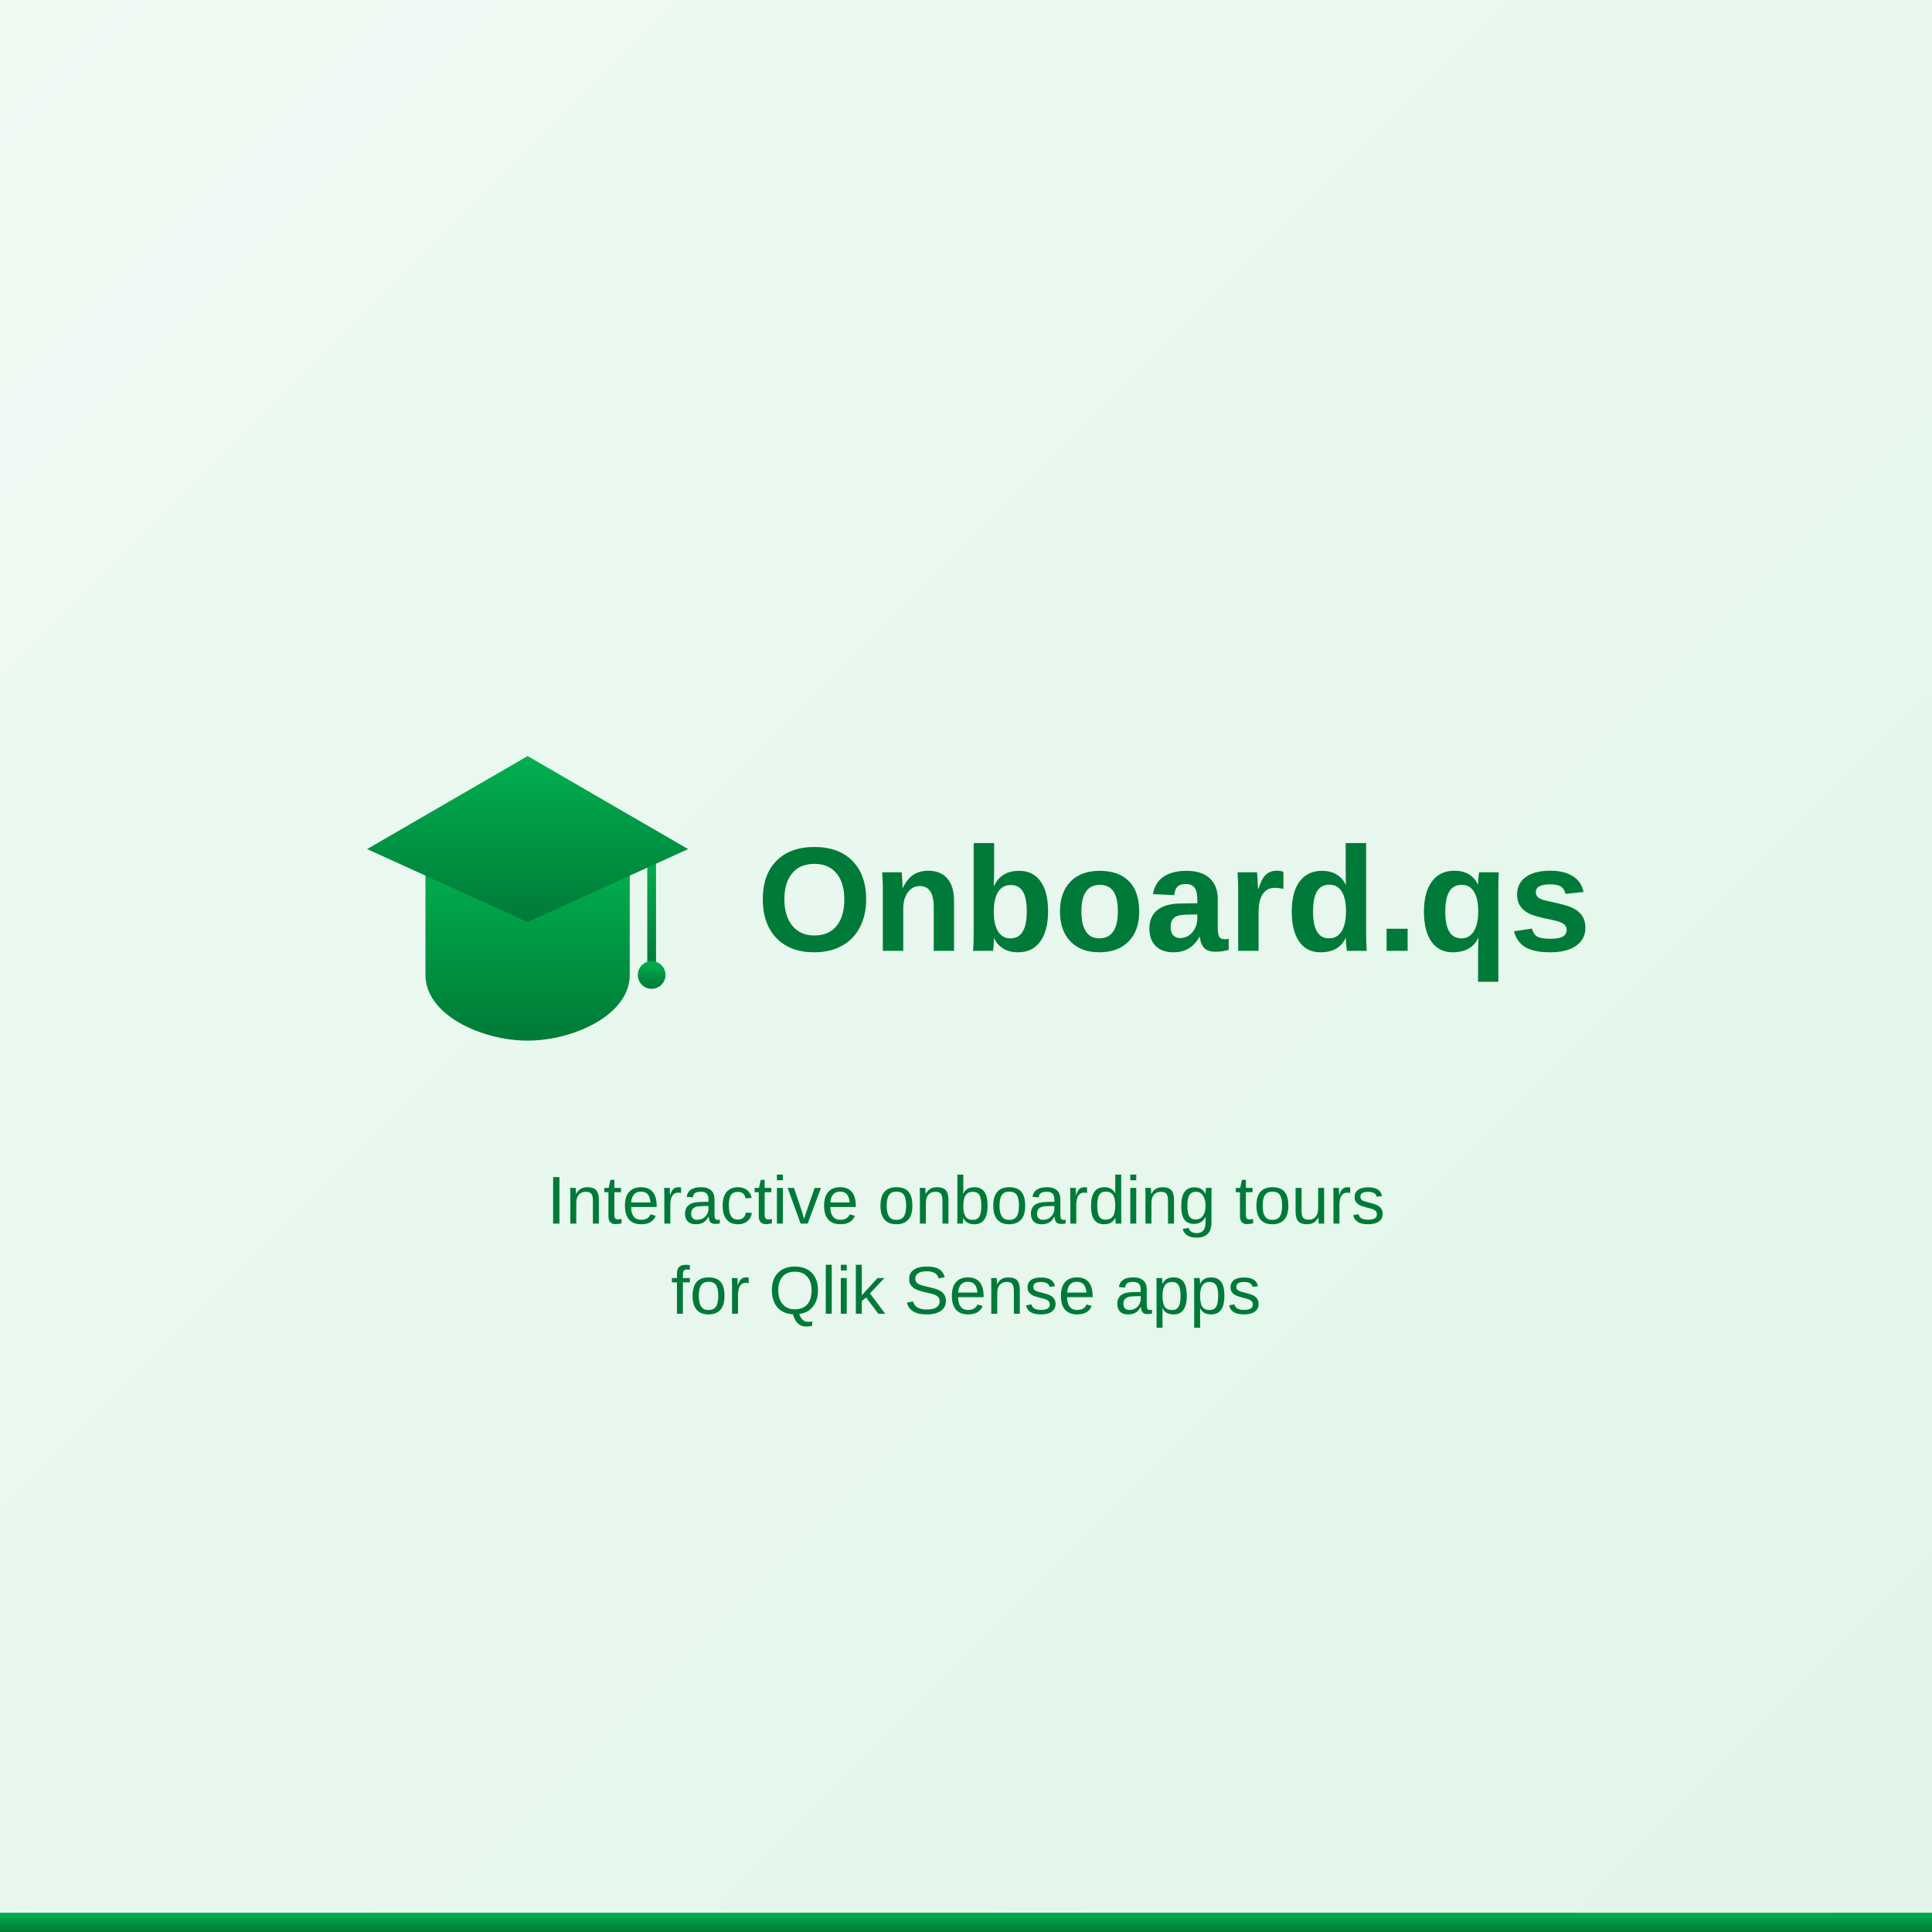
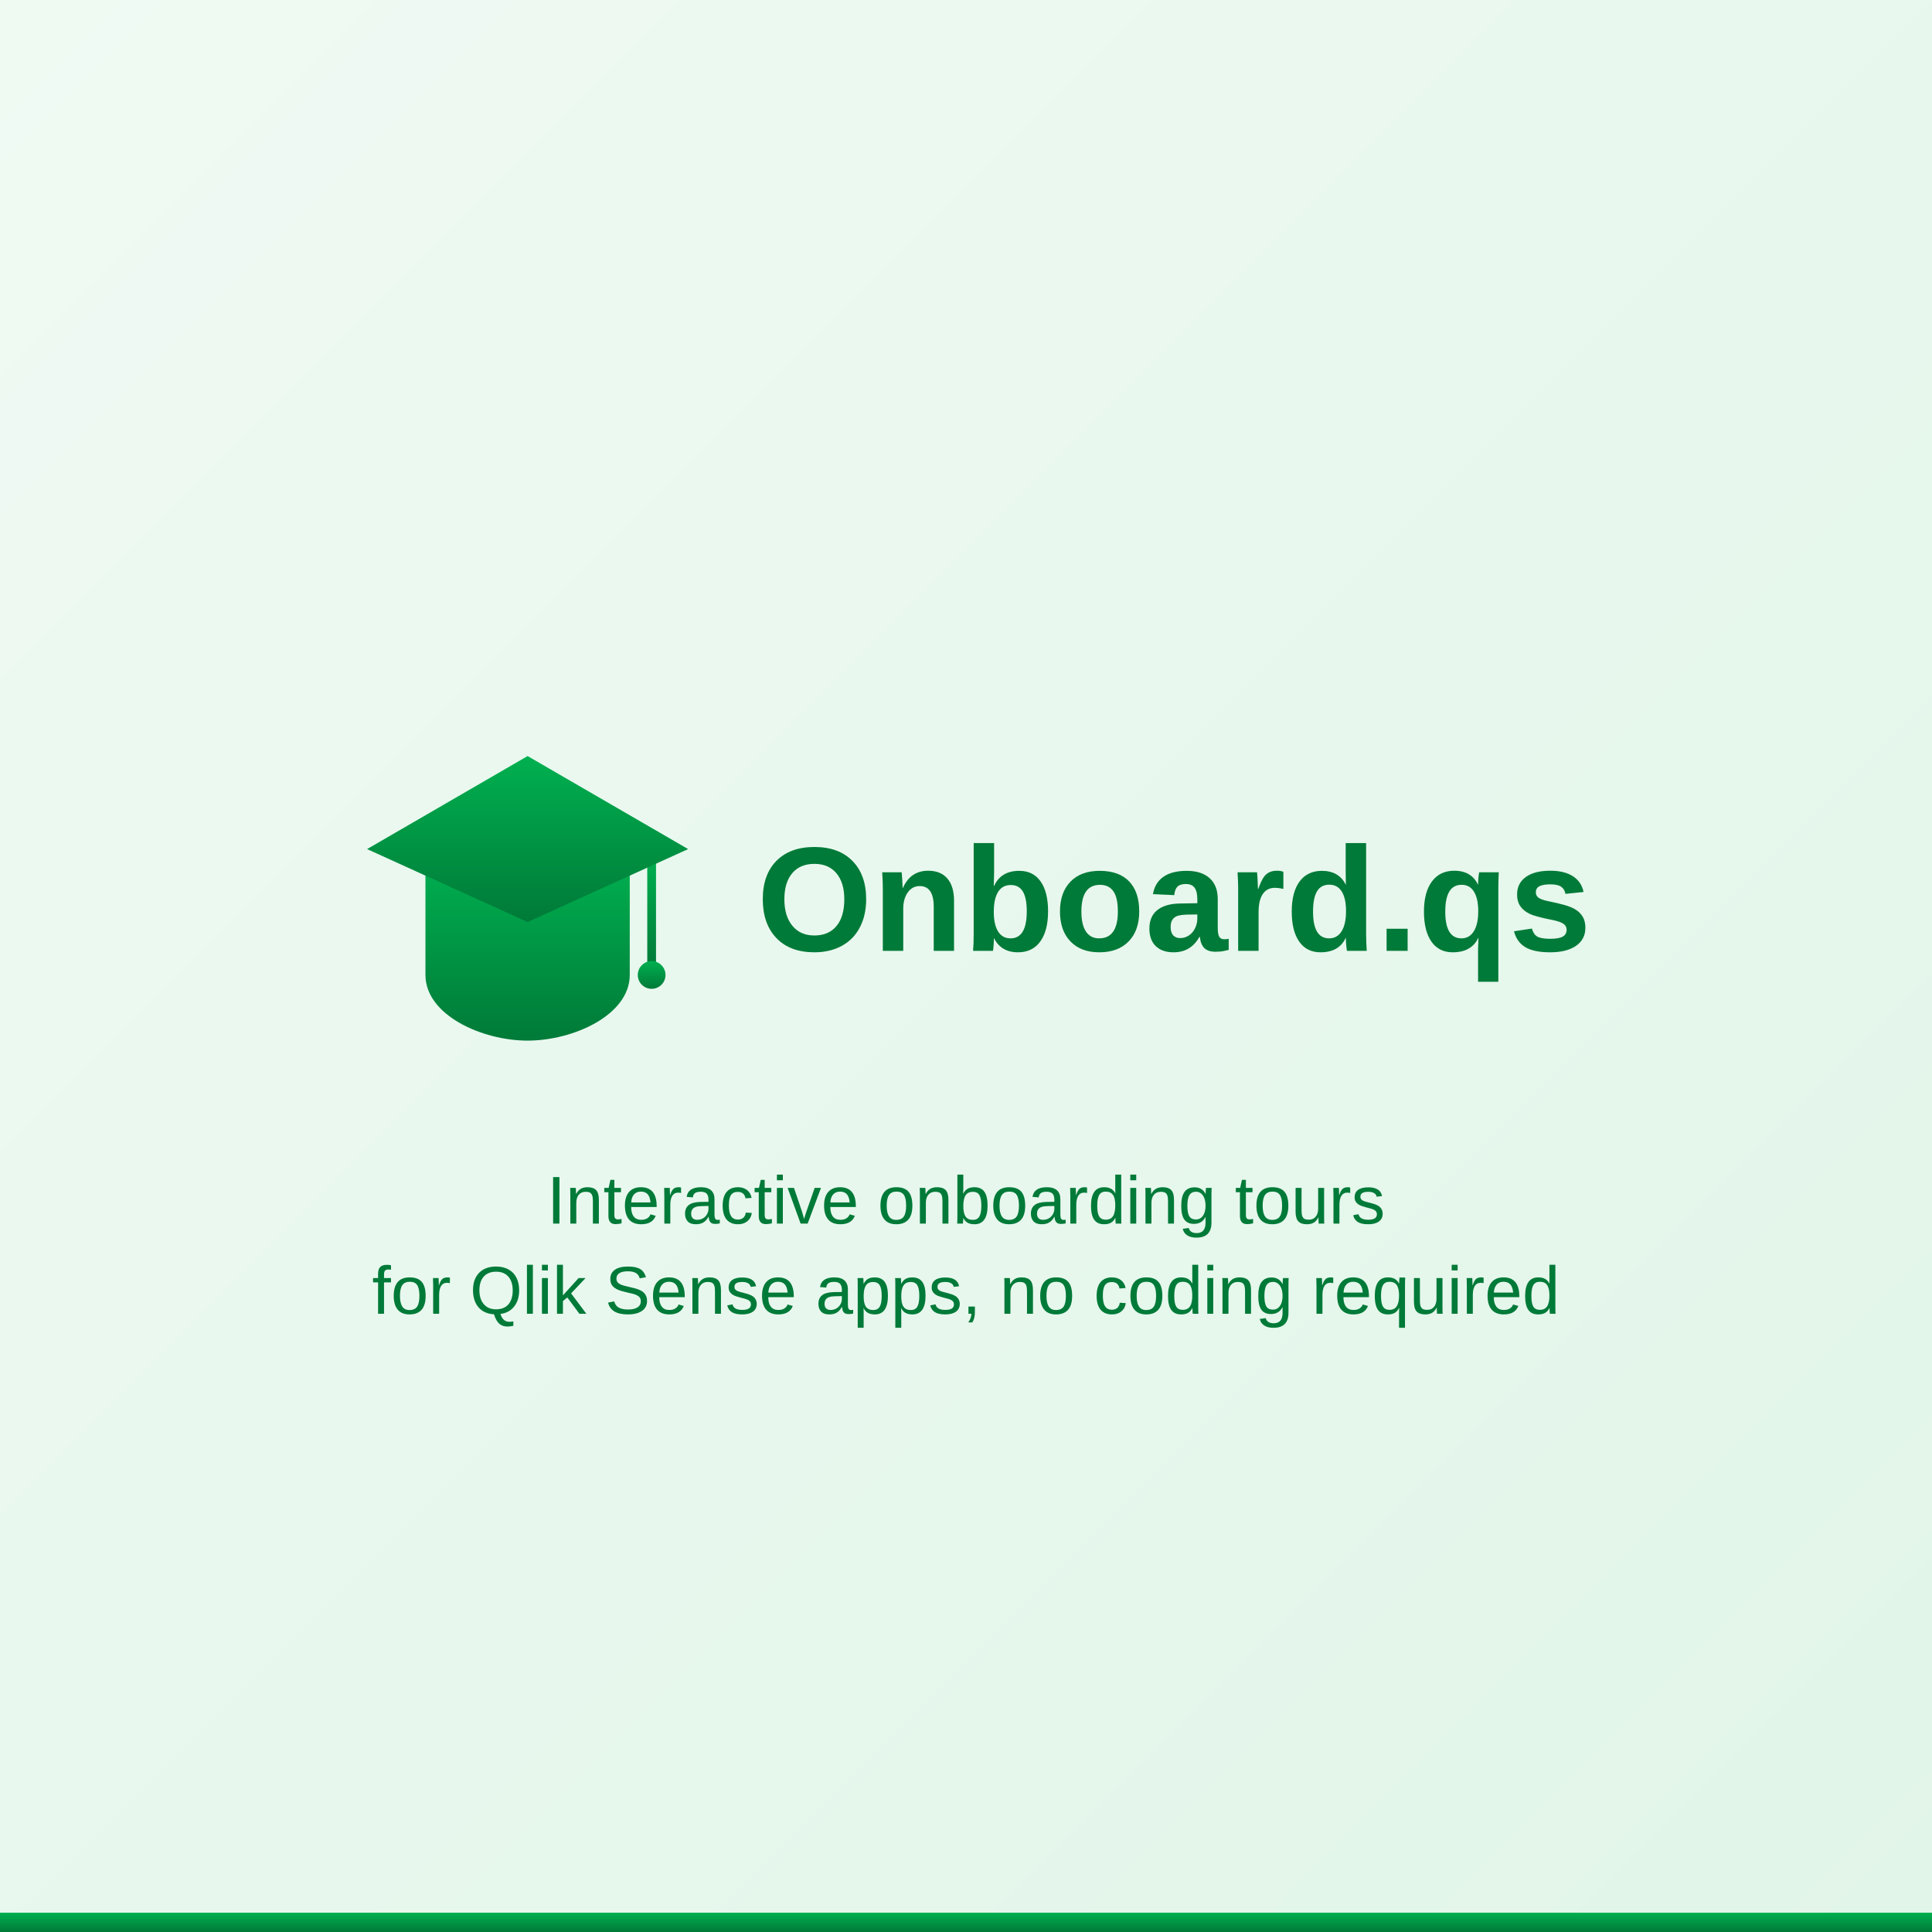
<svg xmlns="http://www.w3.org/2000/svg" width="1200" height="1200" viewBox="0 0 1200 1200" role="img" aria-labelledby="t">
  <defs>
    <linearGradient id="bgGrad" x1="0" y1="0" x2="1" y2="1">
      <stop offset="0%" stop-color="#EFFAF3" />
      <stop offset="100%" stop-color="#E1F5E8" />
    </linearGradient>
    <linearGradient id="iconGrad" x1="0" y1="0" x2="0" y2="1">
      <stop offset="0%" stop-color="#00B050" />
      <stop offset="100%" stop-color="#007A38" />
    </linearGradient>
  </defs>
  <rect width="1200" height="1200" fill="url(#bgGrad)" />
  <g transform="translate(206 430) scale(2.2)">
    <g transform="translate(10 18) scale(1.03) translate(-26 -18)">
      <path d="M42 46 V78 C42 89 57.5 96 70 96 C82.5 96 98 89 98 78 V46 Z" fill="url(#iconGrad)" />
      <rect x="102.8" y="46" width="2.4" height="30" rx="1.2" fill="url(#iconGrad)" />
      <circle cx="104" cy="78" r="3.8" fill="url(#iconGrad)" />
      <path d="M70 18 L114 43.5 L70 63.5 L26 43.5 Z" fill="url(#iconGrad)" />
    </g>
    <text x="120" y="73" text-anchor="start" font-family="'Segoe UI', 'Helvetica Neue', Arial, sans-serif" font-size="42" font-weight="600" fill="#007A38">Onboard.qs</text>
  </g>
  <text x="600" y="760" text-anchor="middle" font-family="'Segoe UI', 'Helvetica Neue', Arial, sans-serif" font-size="42" font-weight="400" fill="#007A38">Interactive onboarding tours</text>
-   <text x="600" y="816" text-anchor="middle" font-family="'Segoe UI', 'Helvetica Neue', Arial, sans-serif" font-size="42" font-weight="400" fill="#007A38">for Qlik Sense apps</text>
+   <text x="600" y="816" text-anchor="middle" font-family="'Segoe UI', 'Helvetica Neue', Arial, sans-serif" font-size="42" font-weight="400" fill="#007A38">for Qlik Sense apps, no coding required</text>
  <rect x="0" y="1188" width="1200" height="12" fill="url(#iconGrad)" />
</svg>
